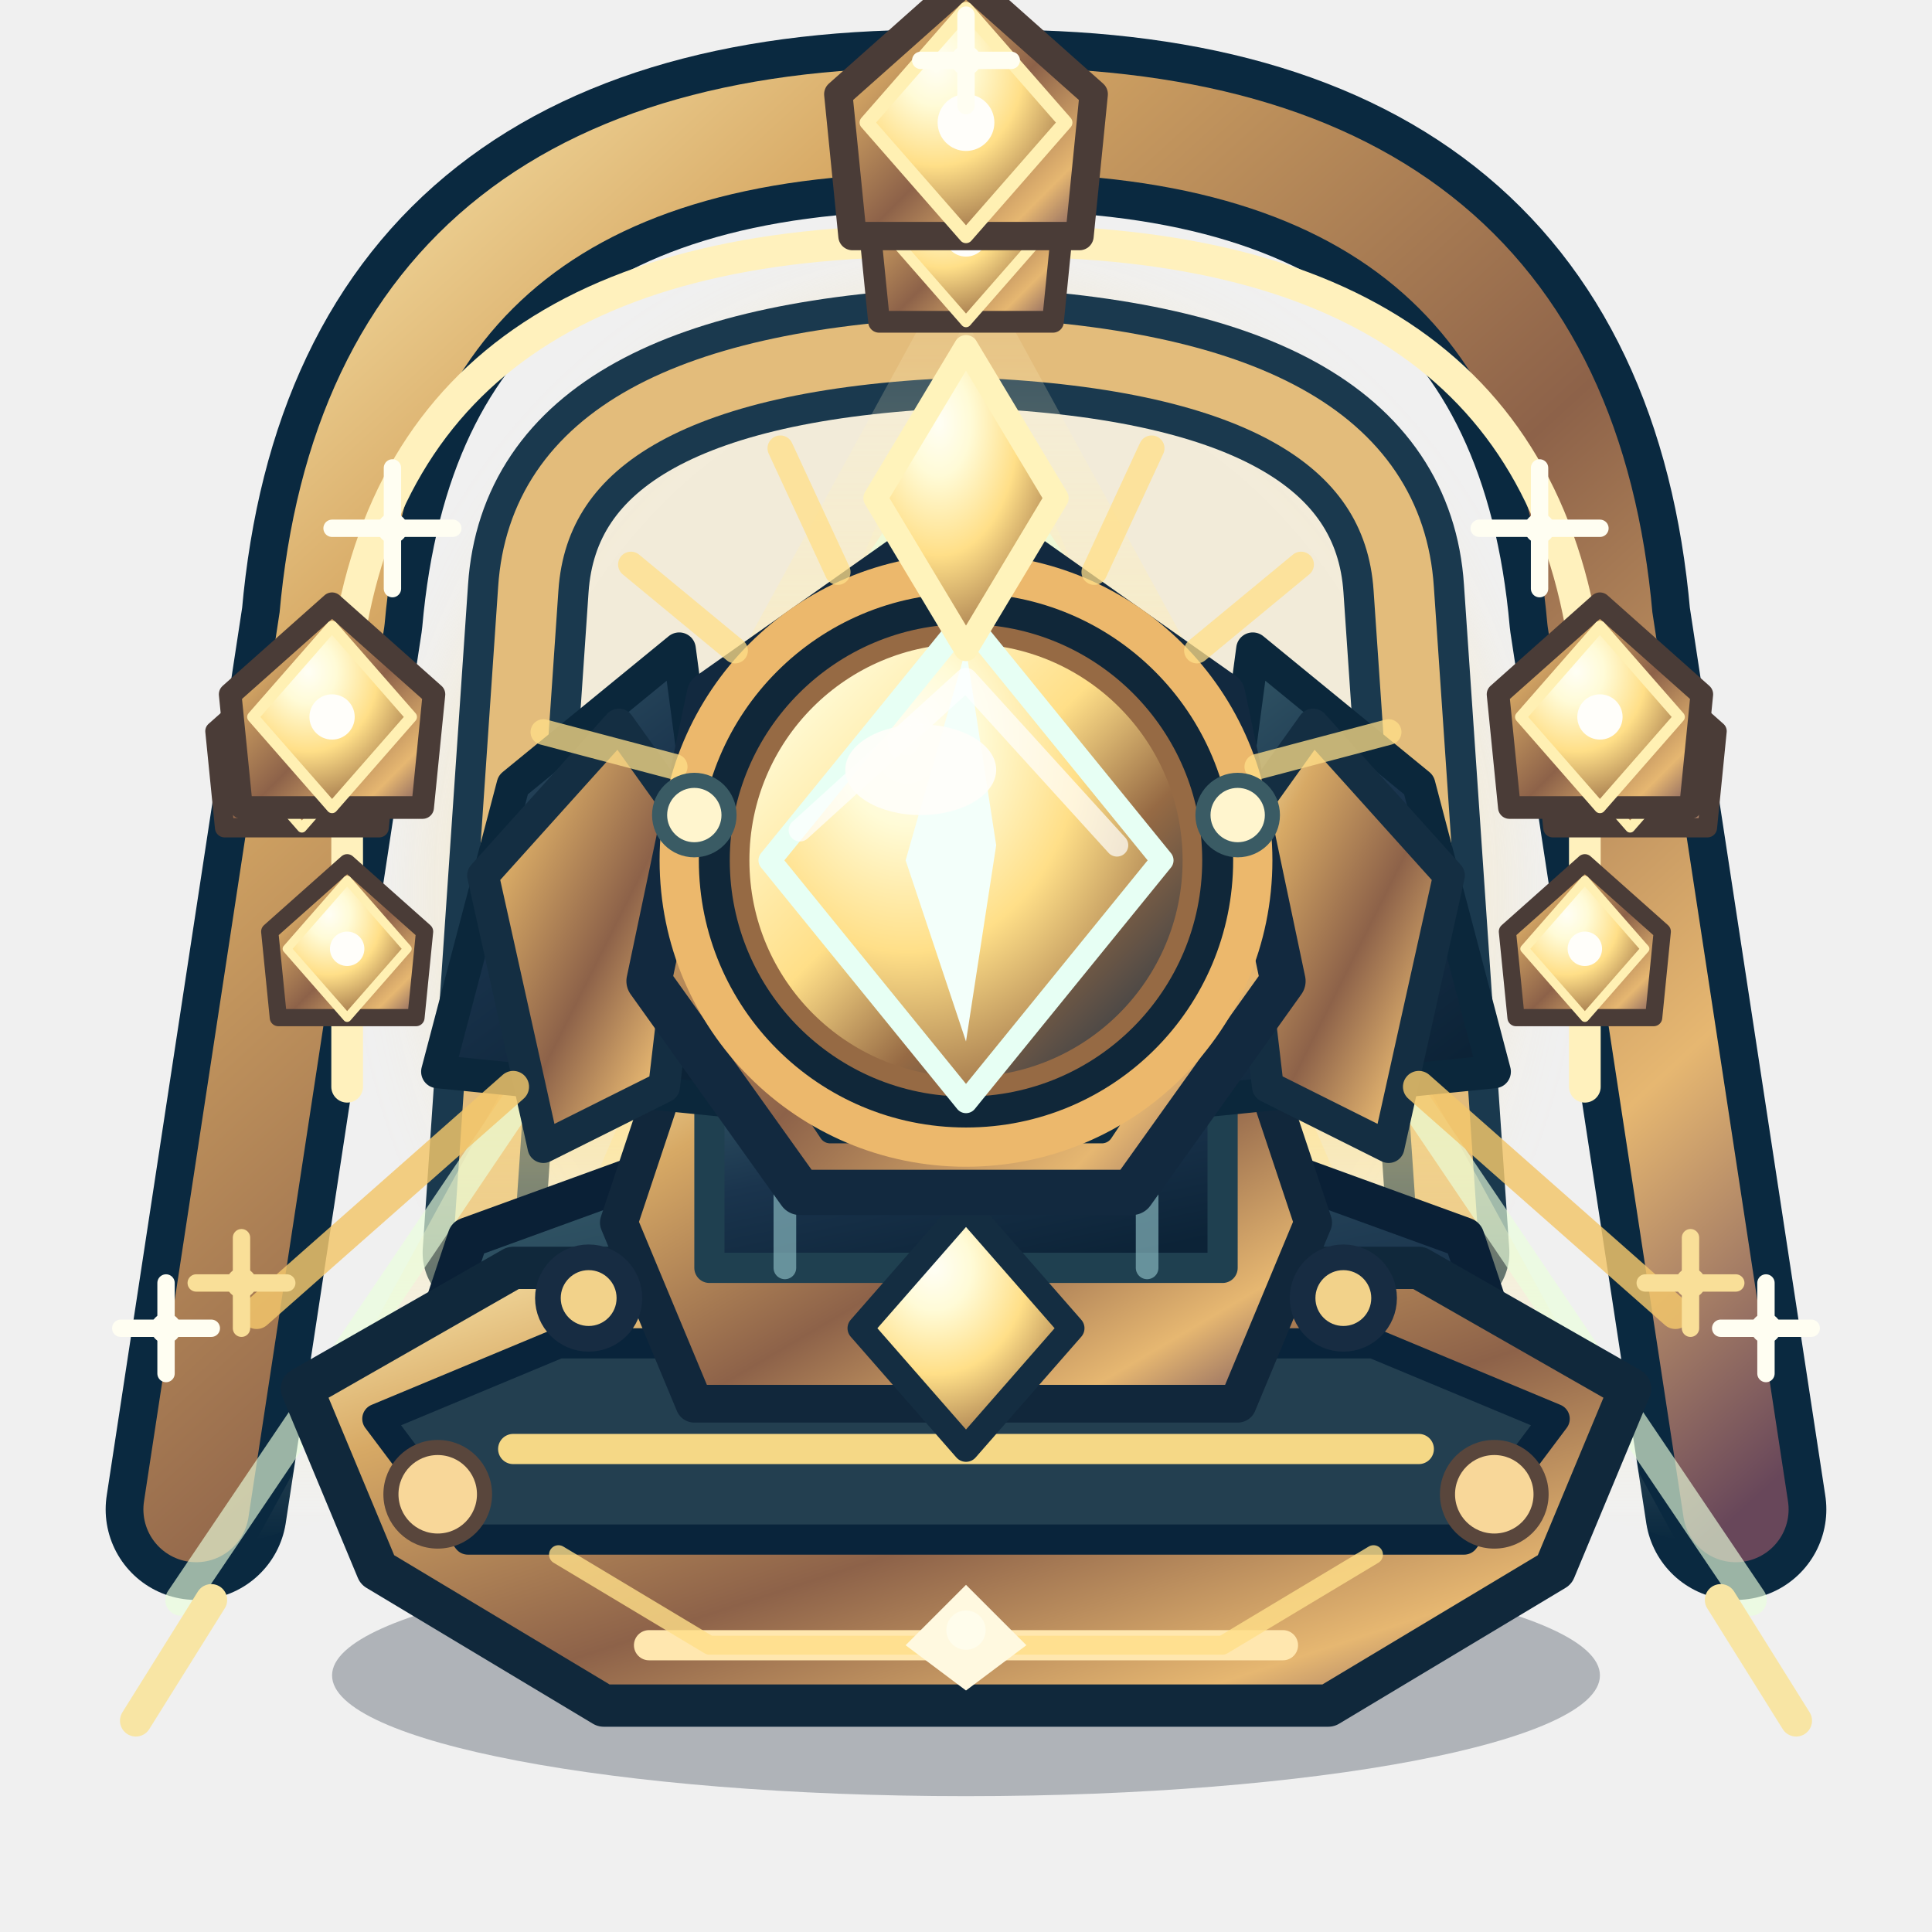
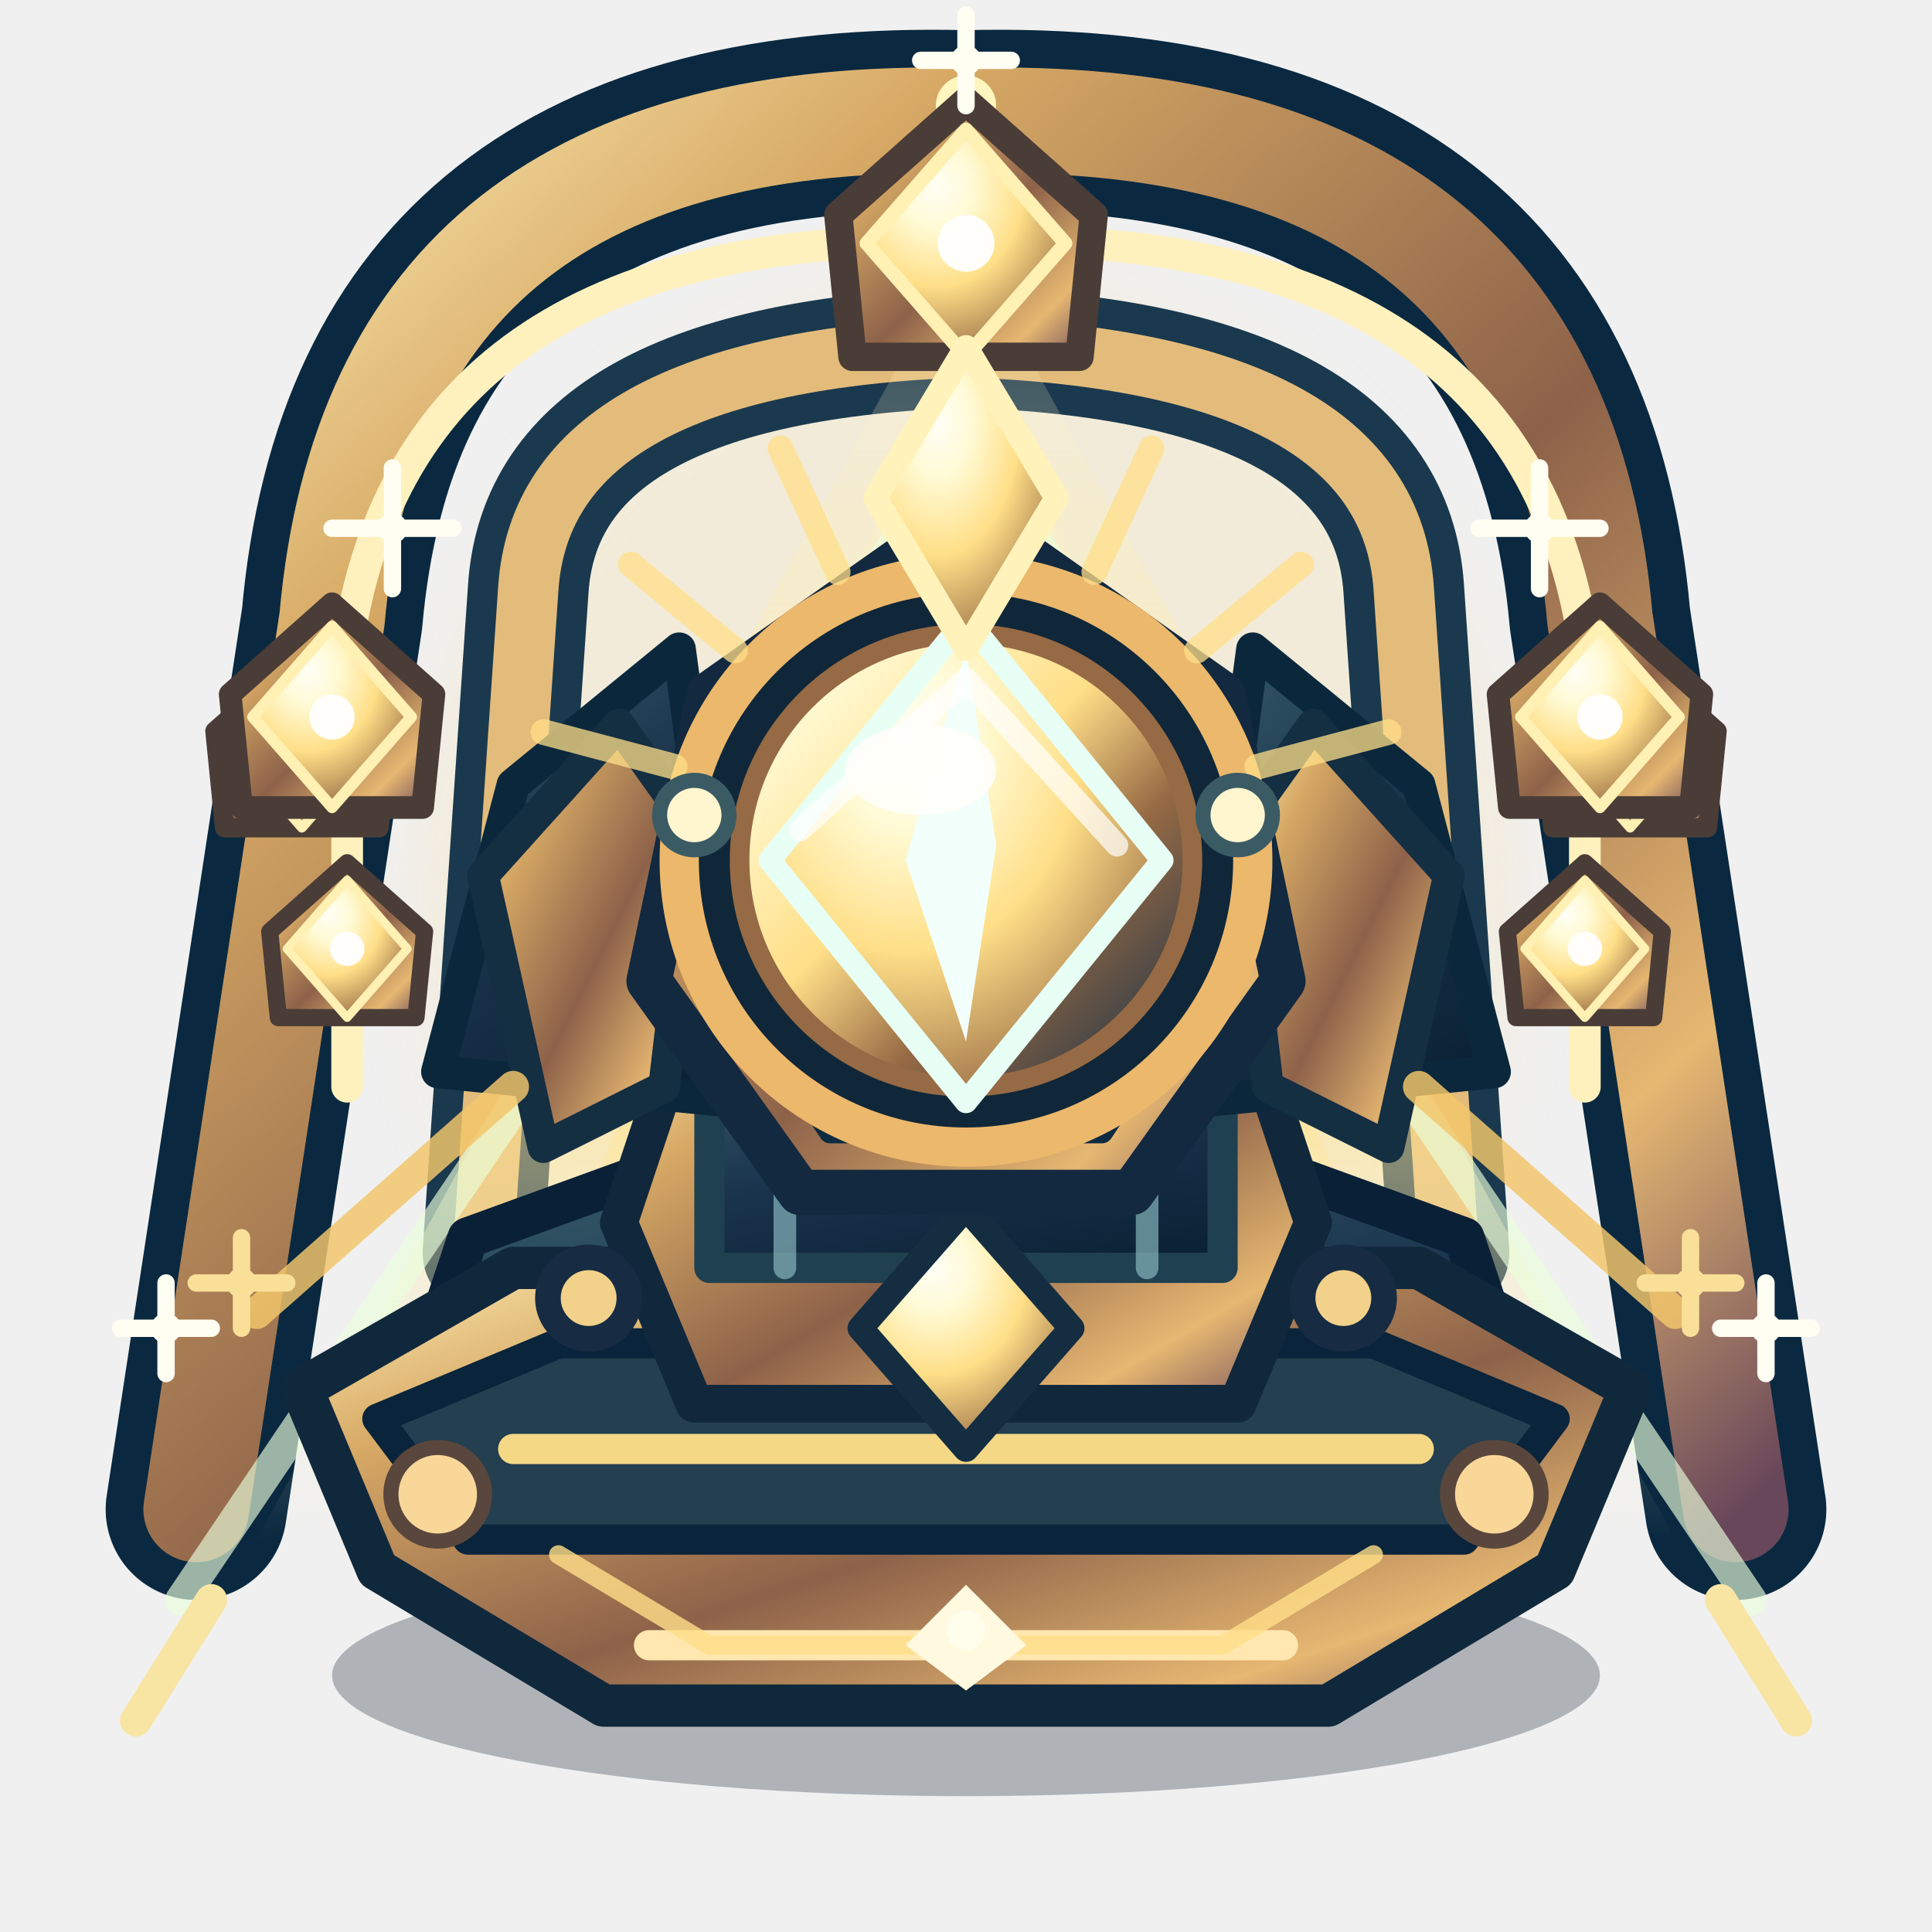
<svg xmlns="http://www.w3.org/2000/svg" viewBox="0 0 128 128" width="128" height="128" fill="none" stroke-linejoin="round" stroke-linecap="round" role="img" aria-label="Mirror Gallery C tier 5">
  <defs>
    <linearGradient id="metal" x1="0" y1="0" x2="1" y2="1">
      <stop stop-color="#fff0b7" />
      <stop offset=".23" stop-color="#d7a965" />
      <stop offset=".55" stop-color="#8d6249" />
      <stop offset=".82" stop-color="#e6b771" />
      <stop offset="1" stop-color="#68475a" />
    </linearGradient>
    <linearGradient id="steel" x1=".2" y1="0" x2=".7" y2="1">
      <stop stop-color="#315565" />
      <stop offset=".45" stop-color="#1a344d" />
      <stop offset="1" stop-color="#0c2337" />
    </linearGradient>
    <linearGradient id="glass" x1="0" y1="0" x2="1" y2="1">
      <stop stop-color="#ffffff" />
      <stop offset=".13" stop-color="#fffbd7" />
      <stop offset=".44" stop-color="#ffdf88" />
      <stop offset=".65" stop-color="#966a44" />
      <stop offset="1" stop-color="#102d48" />
    </linearGradient>
    <radialGradient id="gem" cx=".35" cy=".25" r=".8">
      <stop stop-color="#fffef5" />
      <stop offset=".22" stop-color="#fffbd7" />
      <stop offset=".55" stop-color="#ffdf88" />
      <stop offset="1" stop-color="#966a44" />
    </radialGradient>
    <linearGradient id="ray" x1=".5" y1="0" x2=".5" y2="1">
      <stop stop-color="#fffbd7" stop-opacity=".08" />
      <stop offset=".6" stop-color="#ffdf88" stop-opacity=".65" />
      <stop offset="1" stop-color="#fffbd7" stop-opacity="0" />
    </linearGradient>
    <filter id="halo" x="-60%" y="-60%" width="220%" height="220%">
      <feGaussianBlur stdDeviation="2.3" />
    </filter>
  </defs>
  <g opacity=".35" filter="url(#halo)">
    <ellipse cx="64" cy="59" rx="36" ry="40" fill="#f9df98" opacity="0.75" />
  </g>
  <path d="M 13 100 L 22 41 Q 25 7 64 8 Q 103 7 106 41 L 115 100" fill="none" stroke="#0a2940" stroke-width="12" stroke-linejoin="round" stroke-linecap="round" />
  <path d="M 13 100 L 22 41 Q 25 7 64 8 Q 103 7 106 41 L 115 100" fill="none" stroke="url(#metal)" stroke-width="7" stroke-linejoin="round" stroke-linecap="round" />
  <path d="M 23 72 L 23 43 Q 27 15 64 16 Q 101 15 105 43 L 105 72" fill="none" stroke="#fff1bd" stroke-width="2.1" stroke-linecap="round" stroke-linejoin="round" opacity="1" />
  <path d="M 32 83 L 35 39 Q 36 24 64 23 Q 92 24 93 39 L 96 83" fill="none" stroke="#1a394e" stroke-width="8" stroke-linejoin="round" stroke-linecap="round" />
  <path d="M 32 83 L 35 39 Q 36 24 64 23 Q 92 24 93 39 L 96 83" fill="none" stroke="#e3bc7b" stroke-width="4" stroke-linejoin="round" stroke-linecap="round" />
  <polygon points="64,16 17,102 48,93 64,53 80,93 111,102" fill="url(#ray)" stroke="none" stroke-width="0" stroke-linejoin="round" />
  <polygon points="64,21 30,100 52,95 64,59 76,95 98,100" fill="url(#ray)" stroke="none" stroke-width="0" stroke-linejoin="round" />
  <path d="M 64 29 L 12 106 M 64 29 L 43 108 M 64 29 L 85 108 M 64 29 L 116 106" fill="none" stroke="#eaffdc" stroke-width="2.1" stroke-linecap="round" stroke-linejoin="round" opacity="0.65" />
  <g>
    <ellipse cx="64" cy="111" rx="42" ry="8" fill="#061629" opacity="0.28" />
    <path d="M 31 82 L 42 78 L 86 78 L 97 82 L 103 100 L 87 111 L 41 111 L 25 100 Z" fill="url(#steel)" stroke="#0a2036" stroke-width="2.7" stroke-linejoin="round" stroke-linecap="round" />
    <path d="M 20 92 L 34 84 H 94 L 108 92 L 103 104 L 88 113 H 40 L 25 104 Z" fill="url(#metal)" stroke="#10283b" stroke-width="2.8" stroke-linejoin="round" stroke-linecap="round" />
    <path d="M 25 94 L 37 89 H 91 L 103 94 L 97 102 H 31 Z" fill="#233f50" stroke="#09243b" stroke-width="2" stroke-linejoin="round" stroke-linecap="round" />
    <path d="M 34 96 H 94" fill="none" stroke="#ffdf88" stroke-width="2" stroke-linecap="round" stroke-linejoin="round" opacity="0.95" />
    <path d="M 43 109 H 85" fill="none" stroke="#ffe7af" stroke-width="2" stroke-linecap="round" stroke-linejoin="round" opacity="1" />
    <circle cx="29" cy="99" r="3.1" fill="#f8d799" stroke="#59463c" stroke-width="1" opacity="1" />
    <circle cx="99" cy="99" r="3.1" fill="#f8d799" stroke="#59463c" stroke-width="1" opacity="1" />
    <path d="M 41 81 L 46 66 H 82 L 87 81 L 82 93 H 46 Z" fill="url(#metal)" stroke="#11273b" stroke-width="2.5" stroke-linejoin="round" stroke-linecap="round" />
    <path d="M 47 70 H 81 V 84 H 47 Z" fill="url(#steel)" stroke="#1f4050" stroke-width="2" stroke-linejoin="round" stroke-linecap="round" />
    <path d="M 52 72 V 84 M 76 72 V 84" fill="none" stroke="#8dbfc4" stroke-width="1.5" stroke-linecap="round" stroke-linejoin="round" opacity="0.65" />
    <polygon points="64,80 71,88 64,96 57,88" fill="url(#gem)" stroke="#142d41" stroke-width="1.7" stroke-linejoin="round" />
    <circle cx="39" cy="86" r="2.7" fill="#f2d28a" stroke="#172c42" stroke-width="1.7" opacity="1" />
    <circle cx="89" cy="86" r="2.7" fill="#f2d28a" stroke="#172c42" stroke-width="1.7" opacity="1" />
    <path d="M 37 103 L 47 109 H 81 L 91 103" fill="none" stroke="#ffdf88" stroke-width="1.25" stroke-linecap="round" stroke-linejoin="round" opacity="0.8" />
    <polygon points="64,105 68,109 64,112 60,109" fill="#fff9e0" stroke="none" stroke-width="0" stroke-linejoin="round" />
    <circle cx="64" cy="108" r="1.3" fill="#fffdec" stroke="none" stroke-width="0" opacity="1" />
  </g>
  <g>
    <path d="M 29 71 L 34 52 L 45 43 L 49 73 Z" fill="url(#steel)" stroke="#0b273b" stroke-width="2.2" stroke-linejoin="round" stroke-linecap="round" />
    <path d="M 99 71 L 94 52 L 83 43 L 79 73 Z" fill="url(#steel)" stroke="#0b273b" stroke-width="2.2" stroke-linejoin="round" stroke-linecap="round" />
    <path d="M 32 58 L 41 48 L 46 55 L 44 72 L 36 76 Z" fill="url(#metal)" stroke="#142e42" stroke-width="2.1" stroke-linejoin="round" stroke-linecap="round" />
    <path d="M 96 58 L 87 48 L 82 55 L 84 72 L 92 76 Z" fill="url(#metal)" stroke="#142e42" stroke-width="2.1" stroke-linejoin="round" stroke-linecap="round" />
    <path d="M 47 46 L 64 34 L 81 46 L 85 65 L 75 79 H 53 L 43 65 Z" fill="url(#metal)" stroke="#12293f" stroke-width="3" stroke-linejoin="round" stroke-linecap="round" />
    <path d="M 50 48 L 64 38 L 78 48 L 81 63 L 73 75 H 55 L 47 63 Z" fill="url(#steel)" stroke="#0d2b40" stroke-width="1.5" stroke-linejoin="round" stroke-linecap="round" />
    <circle cx="64" cy="57" r="19" fill="#102739" stroke="#ecb86c" stroke-width="2.6" opacity="1" />
    <circle cx="64" cy="57" r="15" fill="url(#glass)" stroke="#966a44" stroke-width="1.3" opacity="1" />
    <polygon points="64,41 77,57 64,73 51,57" fill="url(#gem)" stroke="#e7fff4" stroke-width="1.5" stroke-linejoin="round" />
    <polygon points="64,43 66,56 64,69 60,57" fill="#f3fffa" stroke="none" stroke-width="0" stroke-linejoin="round" />
    <path d="M 53 55 L 64 45 L 74 56" fill="none" stroke="#ffffff" stroke-width="1.5" stroke-linecap="round" stroke-linejoin="round" opacity="0.7" />
    <ellipse cx="61" cy="51" rx="5" ry="3" fill="#fffefa" opacity="0.9" />
    <path d="M 44.7 50.8 L 36.0 48.5" fill="none" stroke="#ffdf88" stroke-width="1.7" stroke-linecap="round" stroke-linejoin="round" opacity="0.75" />
    <path d="M 48.7 43.1 L 41.8 37.4" fill="none" stroke="#ffdf88" stroke-width="1.7" stroke-linecap="round" stroke-linejoin="round" opacity="0.75" />
    <path d="M 55.5 37.9 L 51.7 29.7" fill="none" stroke="#ffdf88" stroke-width="1.7" stroke-linecap="round" stroke-linejoin="round" opacity="0.75" />
    <path d="M 64.0 36.0 L 64.0 27.0" fill="none" stroke="#ffdf88" stroke-width="1.7" stroke-linecap="round" stroke-linejoin="round" opacity="0.75" />
    <path d="M 72.5 37.9 L 76.3 29.7" fill="none" stroke="#ffdf88" stroke-width="1.7" stroke-linecap="round" stroke-linejoin="round" opacity="0.75" />
    <path d="M 79.3 43.1 L 86.2 37.4" fill="none" stroke="#ffdf88" stroke-width="1.7" stroke-linecap="round" stroke-linejoin="round" opacity="0.75" />
    <path d="M 83.3 50.8 L 92.0 48.5" fill="none" stroke="#ffdf88" stroke-width="1.7" stroke-linecap="round" stroke-linejoin="round" opacity="0.75" />
    <circle cx="46" cy="54" r="2.3" fill="#fff5ce" stroke="#3a5b64" stroke-width="1" opacity="1" />
    <circle cx="82" cy="54" r="2.3" fill="#fff5ce" stroke="#3a5b64" stroke-width="1" opacity="1" />
  </g>
  <path d="M 22 35 H 30 M 26 31 V 39" fill="none" stroke="#fffef2" stroke-width="1.15" stroke-linecap="round" stroke-linejoin="round" opacity="1" />
  <circle cx="26" cy="35" r="1" fill="#fffef2" stroke="none" stroke-width="0" opacity="1" />
  <path d="M 98 35 H 106 M 102 31 V 39" fill="none" stroke="#fffef2" stroke-width="1.15" stroke-linecap="round" stroke-linejoin="round" opacity="1" />
  <circle cx="102" cy="35" r="1" fill="#fffef2" stroke="none" stroke-width="0" opacity="1" />
  <g transform="translate(23 64) scale(0.57)">
    <path d="M -8 6 L -9 -4 L 0 -12 L 9 -4 L 8 6 Z" fill="url(#metal)" stroke="#4a3c37" stroke-width="2" stroke-linejoin="round" stroke-linecap="round" />
    <polygon points="0,-10 7,-2 0,6 -7,-2" fill="url(#gem)" stroke="#fff0b3" stroke-width="1" stroke-linejoin="round" />
    <circle cx="0" cy="-2" r="2" fill="#fffefa" stroke="none" stroke-width="0" opacity="1" />
  </g>
  <g transform="translate(105 64) scale(0.57)">
    <path d="M -8 6 L -9 -4 L 0 -12 L 9 -4 L 8 6 Z" fill="url(#metal)" stroke="#4a3c37" stroke-width="2" stroke-linejoin="round" stroke-linecap="round" />
    <polygon points="0,-10 7,-2 0,6 -7,-2" fill="url(#gem)" stroke="#fff0b3" stroke-width="1" stroke-linejoin="round" />
    <circle cx="0" cy="-2" r="2" fill="#fffefa" stroke="none" stroke-width="0" opacity="1" />
  </g>
  <g transform="translate(64 17) scale(0.72)">
    <path d="M -8 6 L -9 -4 L 0 -12 L 9 -4 L 8 6 Z" fill="url(#metal)" stroke="#4a3c37" stroke-width="2" stroke-linejoin="round" stroke-linecap="round" />
    <polygon points="0,-10 7,-2 0,6 -7,-2" fill="url(#gem)" stroke="#fff0b3" stroke-width="1" stroke-linejoin="round" />
    <circle cx="0" cy="-2" r="2" fill="#fffefa" stroke="none" stroke-width="0" opacity="1" />
  </g>
  <path d="M 34 72 L 17 87 M 94 72 L 111 87" fill="none" stroke="#f3c66b" stroke-width="2.1" stroke-linecap="round" stroke-linejoin="round" opacity="0.83" />
  <g transform="translate(20 51) scale(0.64)">
    <path d="M -8 6 L -9 -4 L 0 -12 L 9 -4 L 8 6 Z" fill="url(#metal)" stroke="#4a3c37" stroke-width="2" stroke-linejoin="round" stroke-linecap="round" />
    <polygon points="0,-10 7,-2 0,6 -7,-2" fill="url(#gem)" stroke="#fff0b3" stroke-width="1" stroke-linejoin="round" />
    <circle cx="0" cy="-2" r="2" fill="#fffefa" stroke="none" stroke-width="0" opacity="1" />
  </g>
  <g transform="translate(108 51) scale(0.64)">
    <path d="M -8 6 L -9 -4 L 0 -12 L 9 -4 L 8 6 Z" fill="url(#metal)" stroke="#4a3c37" stroke-width="2" stroke-linejoin="round" stroke-linecap="round" />
    <polygon points="0,-10 7,-2 0,6 -7,-2" fill="url(#gem)" stroke="#fff0b3" stroke-width="1" stroke-linejoin="round" />
    <circle cx="0" cy="-2" r="2" fill="#fffefa" stroke="none" stroke-width="0" opacity="1" />
  </g>
  <circle cx="64" cy="7" r="2" fill="#fff5be" stroke="none" stroke-width="0" opacity="1" />
-   <g transform="translate(64 10) scale(0.94)">
+   <g transform="translate(64 18) scale(0.94)">
    <path d="M -8 6 L -9 -4 L 0 -12 L 9 -4 L 8 6 Z" fill="url(#metal)" stroke="#4a3c37" stroke-width="2" stroke-linejoin="round" stroke-linecap="round" />
    <polygon points="0,-10 7,-2 0,6 -7,-2" fill="url(#gem)" stroke="#fff0b3" stroke-width="1" stroke-linejoin="round" />
    <circle cx="0" cy="-2" r="2" fill="#fffefa" stroke="none" stroke-width="0" opacity="1" />
  </g>
  <g transform="translate(22 49) scale(0.75)">
    <path d="M -8 6 L -9 -4 L 0 -12 L 9 -4 L 8 6 Z" fill="url(#metal)" stroke="#4a3c37" stroke-width="2" stroke-linejoin="round" stroke-linecap="round" />
    <polygon points="0,-10 7,-2 0,6 -7,-2" fill="url(#gem)" stroke="#fff0b3" stroke-width="1" stroke-linejoin="round" />
    <circle cx="0" cy="-2" r="2" fill="#fffefa" stroke="none" stroke-width="0" opacity="1" />
  </g>
  <g transform="translate(106 49) scale(0.75)">
    <path d="M -8 6 L -9 -4 L 0 -12 L 9 -4 L 8 6 Z" fill="url(#metal)" stroke="#4a3c37" stroke-width="2" stroke-linejoin="round" stroke-linecap="round" />
    <polygon points="0,-10 7,-2 0,6 -7,-2" fill="url(#gem)" stroke="#fff0b3" stroke-width="1" stroke-linejoin="round" />
    <circle cx="0" cy="-2" r="2" fill="#fffefa" stroke="none" stroke-width="0" opacity="1" />
  </g>
  <polygon points="64,23 70,33 64,43 58,33" fill="url(#gem)" stroke="#fff3bb" stroke-width="1.6" stroke-linejoin="round" />
  <path d="M 61 4 H 67 M 64 1 V 7" fill="none" stroke="#fffef2" stroke-width="1.15" stroke-linecap="round" stroke-linejoin="round" opacity="1" />
  <circle cx="64" cy="4" r="1" fill="#fffef2" stroke="none" stroke-width="0" opacity="1" />
  <path d="M 8 88 H 14 M 11 85 V 91" fill="none" stroke="#fffef2" stroke-width="1.15" stroke-linecap="round" stroke-linejoin="round" opacity="1" />
  <circle cx="11" cy="88" r="1" fill="#fffef2" stroke="none" stroke-width="0" opacity="1" />
  <path d="M 114 88 H 120 M 117 85 V 91" fill="none" stroke="#fffef2" stroke-width="1.15" stroke-linecap="round" stroke-linejoin="round" opacity="1" />
  <circle cx="117" cy="88" r="1" fill="#fffef2" stroke="none" stroke-width="0" opacity="1" />
  <path d="M 14 106 L 9 114 M 114 106 L 119 114" fill="none" stroke="#f8e5a4" stroke-width="2.1" stroke-linecap="round" stroke-linejoin="round" opacity="1" />
  <path d="M 13 85 H 19 M 16 82 V 88" fill="none" stroke="#f9df98" stroke-width="1.15" stroke-linecap="round" stroke-linejoin="round" opacity="1" />
  <circle cx="16" cy="85" r="1" fill="#f9df98" stroke="none" stroke-width="0" opacity="1" />
  <path d="M 109 85 H 115 M 112 82 V 88" fill="none" stroke="#f9df98" stroke-width="1.15" stroke-linecap="round" stroke-linejoin="round" opacity="1" />
  <circle cx="112" cy="85" r="1" fill="#f9df98" stroke="none" stroke-width="0" opacity="1" />
</svg>
